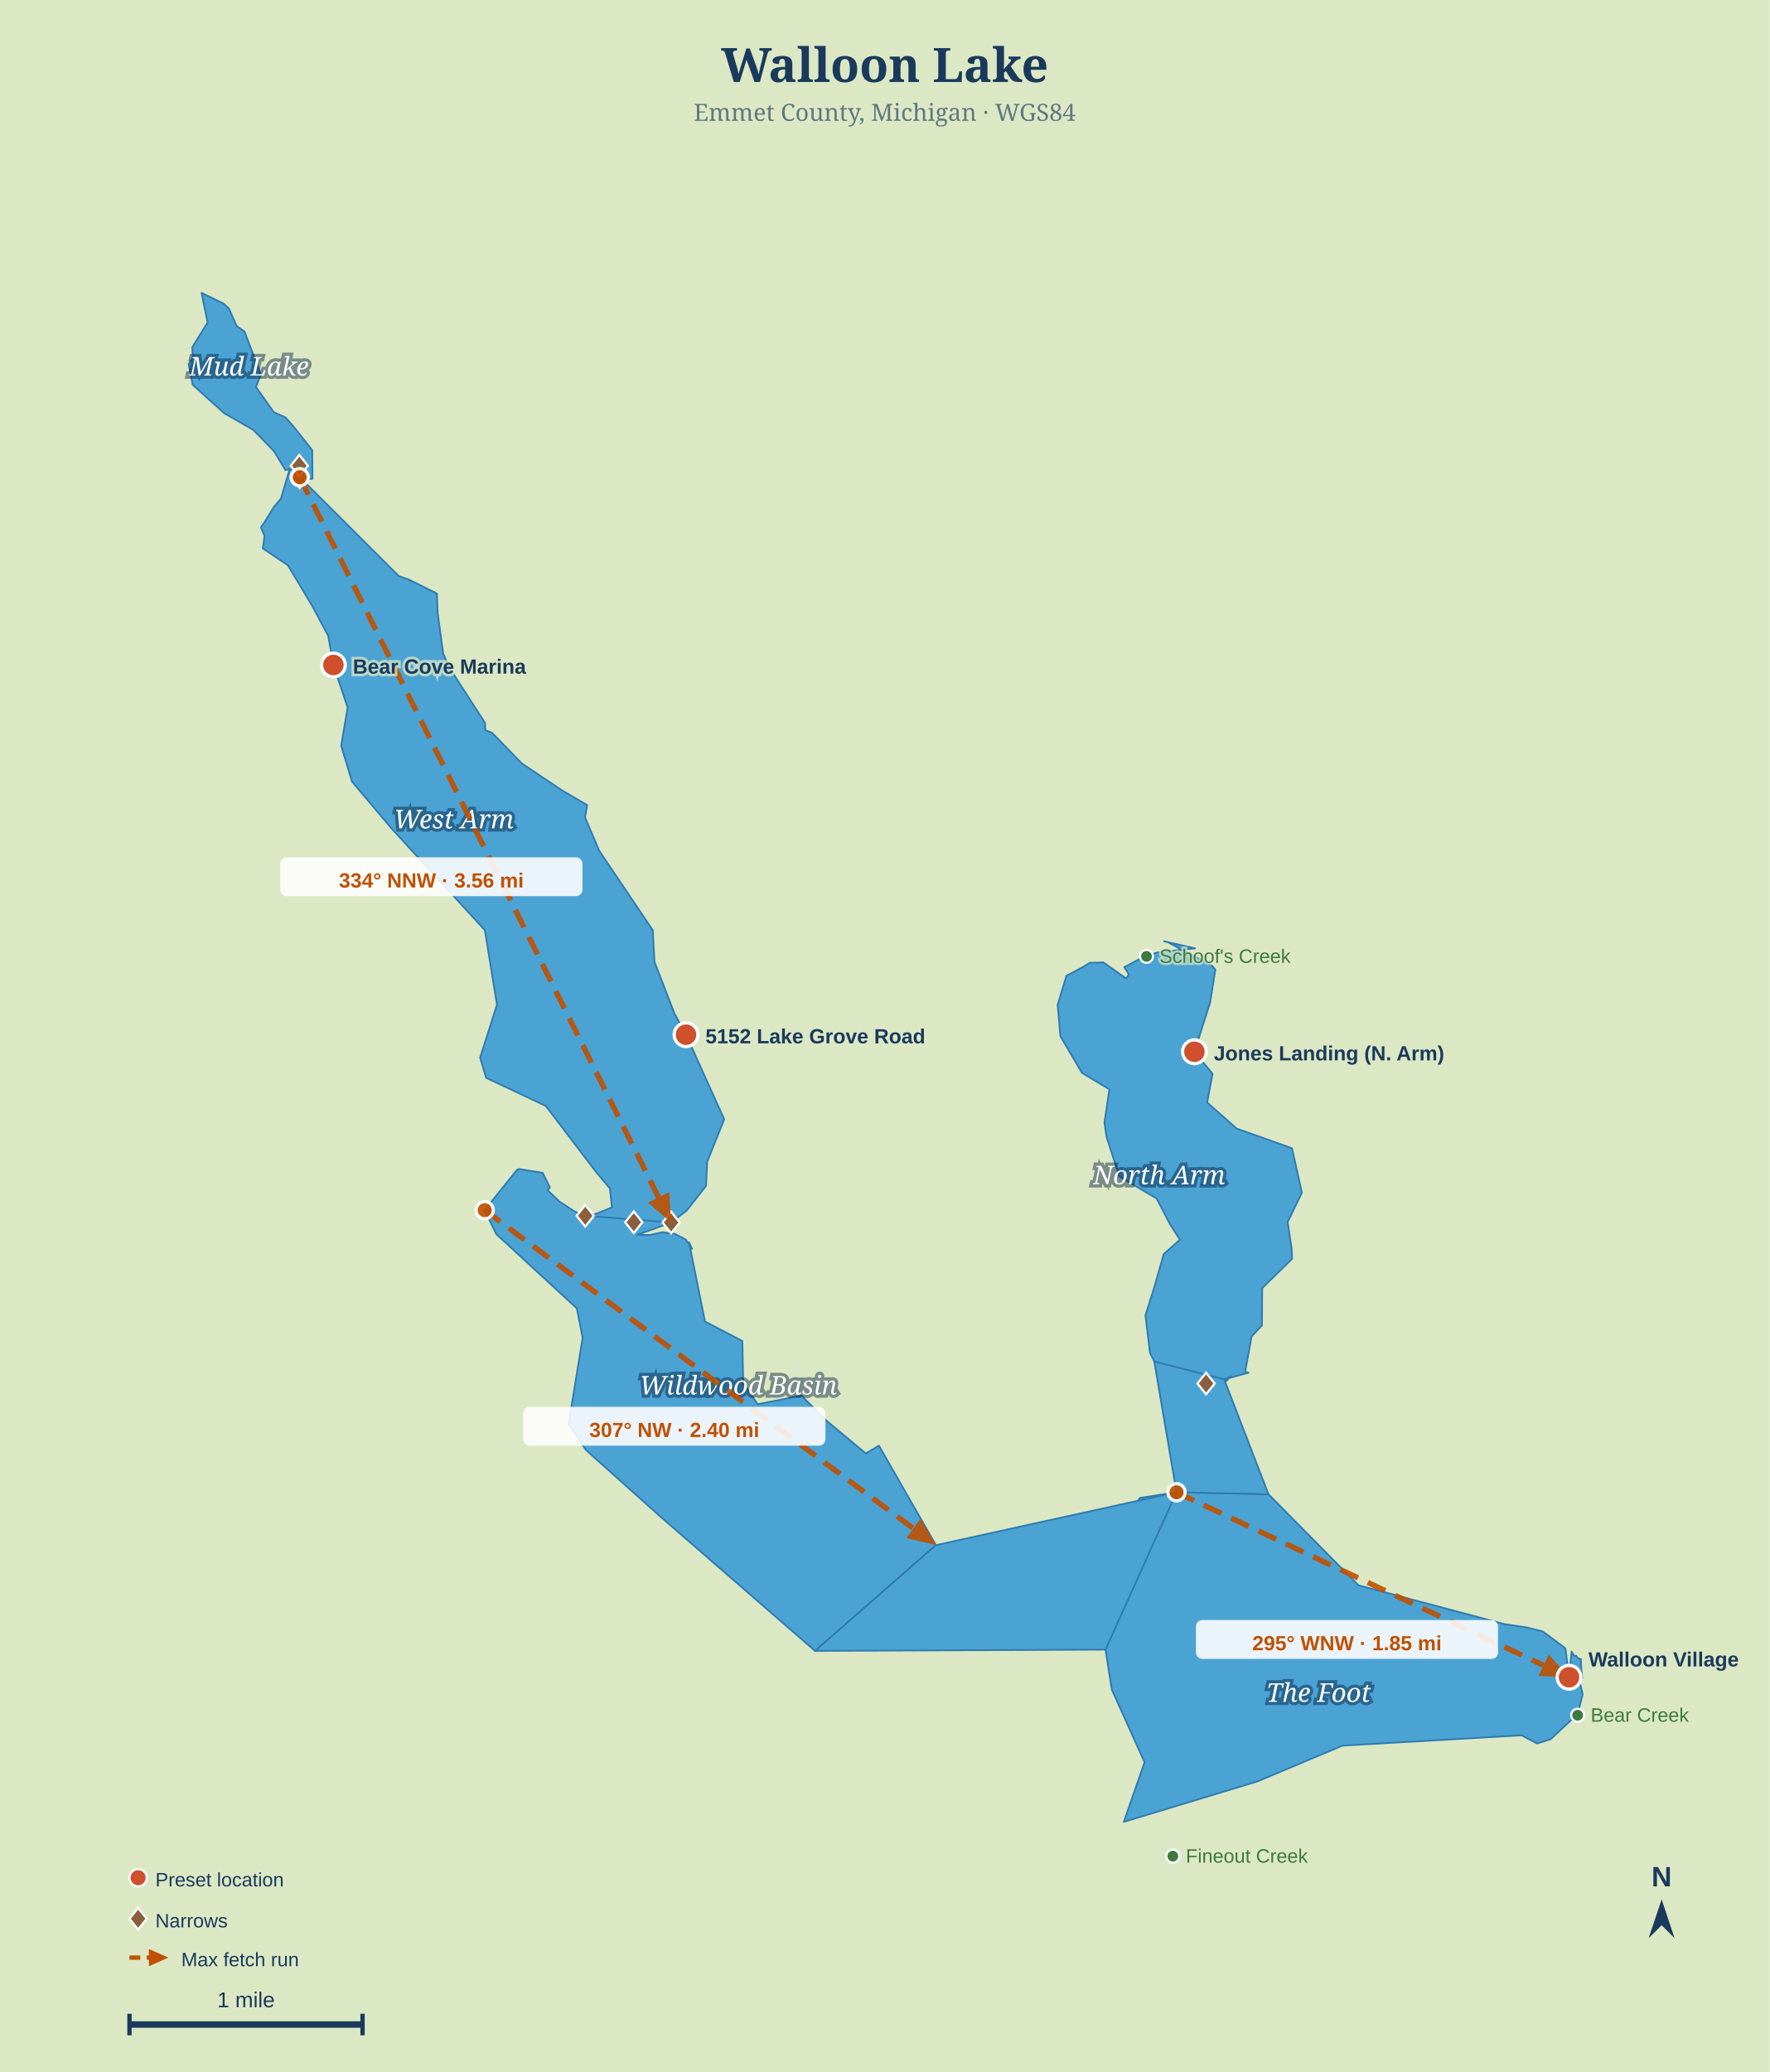
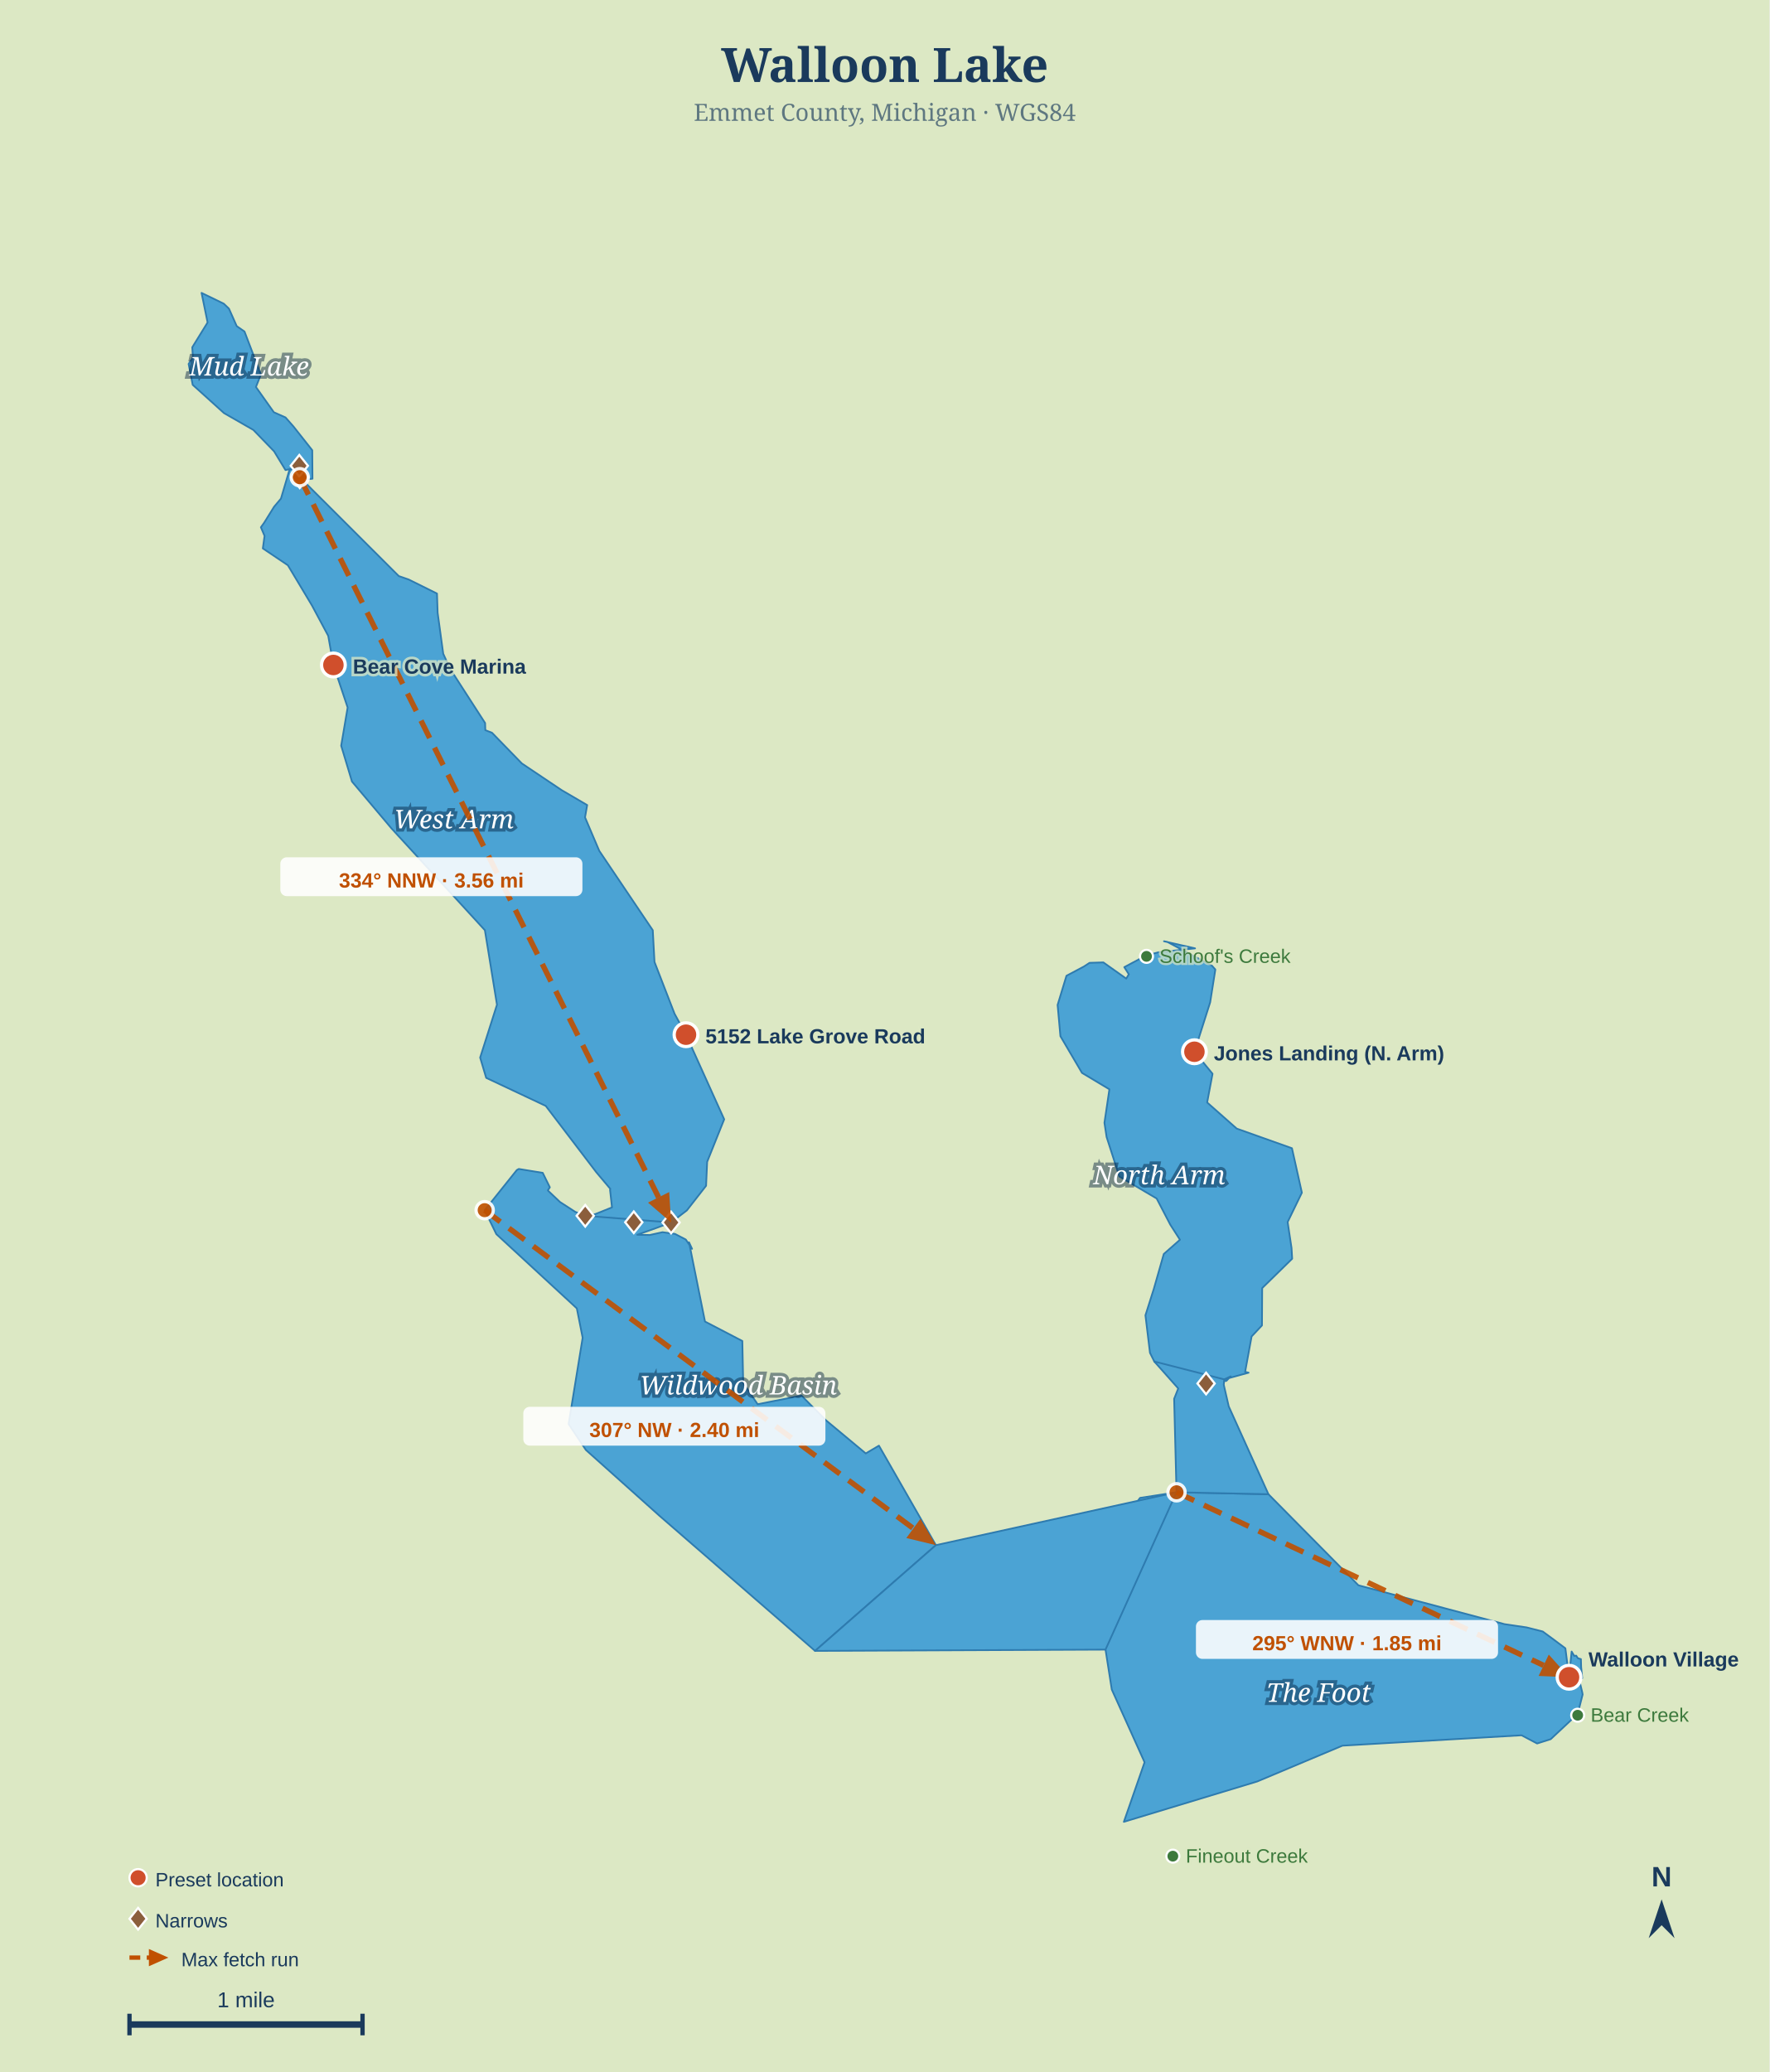
<svg xmlns="http://www.w3.org/2000/svg" width="820" height="960" viewBox="0 0 820 960">
  <rect width="820" height="960" fill="#dce8c4" />
  <polygon id="mud_lake" points="141.2,222.2 144.8,221.8 144.7,208.6 136.0,197.6 132.3,193.4 126.9,191.0 118.6,179.3 120.9,173.5 113.3,153.6 109.7,151.1 106.1,143.0 103.7,140.7 93.4,135.7 96.2,149.4 89.1,160.9 89.4,165.7 87.4,168.6 89.3,178.3 103.8,191.4 117.4,199.2 127.0,209.1 132.3,217.8 138.6,216.4 134.9,219.0" fill="#4BA3D4" stroke="#2E7BAF" stroke-width="0.8" stroke-linejoin="round" />
  <polygon id="west_arm" points="311.0,566.4 318.3,560.8 327.2,549.4 327.7,538.3 335.6,518.6 317.9,479.4 312.6,469.7 303.3,445.7 302.5,431.0 277.7,394.2 271.1,378.7 272.1,373.0 260.3,366.1 241.8,353.7 228.0,339.5 224.9,338.3 224.8,335.0 208.6,309.9 205.4,302.9 202.8,283.9 202.5,275.0 189.4,268.5 184.8,266.9 138.9,221.1 138.7,215.8 134.1,217.8 130.2,231.0 127.0,234.8 122.4,242.2 120.9,244.3 122.6,248.3 121.8,254.1 133.4,261.9 144.6,280.6 152.1,294.6 154.5,308.1 161.1,327.8 158.1,345.5 163.1,362.1 181.4,383.8 224.7,431.0 230.3,465.5 222.5,490.0 225.3,499.4 252.9,512.4 276.3,543.1 282.8,550.8 282.7,551.3 283.6,559.4 275.9,562.5 271.6,563.5 271.2,563.3 293.7,566.3" fill="#4BA3D4" stroke="#2E7BAF" stroke-width="0.8" stroke-linejoin="round" />
-   <polygon id="north_arm" points="540.9,436.4 539.4,436.1 553.8,439.4 536.9,441.2 531.1,442.7 521.0,448.1 523.1,451.4 521.9,453.4 511.3,445.9 504.9,446.1 502.3,447.8 494.2,452.1 490.1,465.6 491.4,480.1 501.4,497.1 514.1,504.7 511.8,520.2 512.8,526.8 518.7,545.1 536.0,555.3 542.3,567.4 546.8,574.4 539.3,581.0 534.7,597.1 530.8,609.4 532.9,626.8 534.9,630.8 539.5,634.7 544.7,638.3 549.7,640.4 546.0,643.3 544.1,648.1 558.9,641.0 569.4,651.6 567.1,641.6 563.9,640.3 568.3,639.8 570.3,637.7 567.3,639.1 578.6,636.0 577.0,635.6 580.0,619.2 584.8,614.1 584.9,596.8 598.8,583.2 598.5,578.2 596.7,566.2 603.3,552.6 598.7,532.0 573.1,522.9 559.4,510.8 561.9,497.5 553.5,487.3 560.8,464.4 563.2,449.2 561.6,447.4" fill="#4BA3D4" stroke="#2E7BAF" stroke-width="0.8" stroke-linejoin="round" />
+   <polygon id="north_arm" points="540.9,436.4 539.4,436.1 553.8,439.4 536.9,441.2 531.1,442.7 521.0,448.1 523.1,451.4 521.9,453.4 511.3,445.9 504.9,446.1 502.3,447.8 494.2,452.1 490.1,465.6 491.4,480.1 501.4,497.1 514.1,504.7 511.8,520.2 512.8,526.8 518.7,545.1 536.0,555.3 542.3,567.4 546.8,574.4 539.3,581.0 534.7,597.1 530.8,609.4 532.9,626.8 534.9,630.8 539.5,634.7 544.7,638.3 549.7,640.4 558.9,641.0 563.9,640.3 568.3,639.8 570.3,637.7 567.3,639.1 578.6,636.0 577.0,635.6 580.0,619.2 584.8,614.1 584.9,596.8 598.8,583.2 598.5,578.2 596.7,566.2 603.3,552.6 598.7,532.0 573.1,522.9 559.4,510.8 561.9,497.5 553.5,487.3 560.8,464.4 563.2,449.2 561.6,447.4" fill="#4BA3D4" stroke="#2E7BAF" stroke-width="0.8" stroke-linejoin="round" />
  <polygon id="the_foot" points="727.1,777.1 725.4,763.7 721.0,760.4 714.9,755.9 707.4,754.0 697.2,752.5 629.5,734.5 587.8,692.3 545.2,691.4 528.3,694.0 503.9,726.8 500.9,744.9 512.3,764.3 515.2,782.8 530.4,816.5 520.8,844.1 582.6,825.4 622.1,808.8 705.1,804.0 712.3,807.8 718.6,805.8 731.1,794.1 733.4,785.1 733.2,784.0 731.8,778.3 733.2,777.5 732.7,772.3 732.6,768.7 731.2,768.3 730.4,767.1 729.5,767.2 728.3,765.2" fill="#4BA3D4" stroke="#2E7BAF" stroke-width="0.8" stroke-linejoin="round" />
  <polygon id="wildwood" points="311.0,566.4 304.0,569.0 295.3,572.1 301.1,572.2 307.0,570.9 312.8,571.7 317.8,574.3 320.7,578.6 319.3,575.6 326.7,612.3 344.0,621.3 344.4,640.9 351.1,650.6 371.4,646.6 382.7,658.0 401.2,673.4 407.3,669.8 433.7,715.9 377.7,764.9 305.6,702.3 271.5,671.8 263.5,659.8 270.0,619.8 267.3,606.2 230.0,571.8 224.6,560.7 239.5,542.1 240.4,541.6 251.5,543.4 254.8,550.1 253.9,551.5 254.0,551.7 259.5,556.9 266.6,561.5 271.2,563.3" fill="#4BA3D4" stroke="#2E7BAF" stroke-width="0.8" stroke-linejoin="round" />
  <polygon id="channel" points="377.7,764.9 512.3,764.3 545.2,691.4 433.7,715.9" fill="#4BA3D4" stroke="#2E7BAF" stroke-width="0.8" stroke-linejoin="round" />
-   <polygon id="na_foot_connector" points="534.9,630.8 567.3,639.1 587.8,692.3 545.2,691.4" fill="#4BA3D4" stroke="#2E7BAF" stroke-width="0.8" stroke-linejoin="round" />
+   <polygon id="na_foot_connector" points="534.9,630.8 546.0,643.3 544.1,648.1 545.2,691.4 587.8,692.3 569.4,651.6 567.1,641.6 567.3,639.1" fill="#4BA3D4" stroke="#2E7BAF" stroke-width="0.8" stroke-linejoin="round" />
  <text x="115.4" y="174.0" font-family="Georgia, serif" font-size="12" font-style="italic" fill="white" stroke="rgba(0,30,60,0.45)" stroke-width="3" paint-order="stroke" text-anchor="middle">Mud Lake</text>
  <text x="210.3" y="383.8" font-family="Georgia, serif" font-size="12" font-style="italic" fill="white" stroke="rgba(0,30,60,0.45)" stroke-width="3" paint-order="stroke" text-anchor="middle">West Arm</text>
  <text x="537.2" y="548.7" font-family="Georgia, serif" font-size="12" font-style="italic" fill="white" stroke="rgba(0,30,60,0.45)" stroke-width="3" paint-order="stroke" text-anchor="middle">North Arm</text>
  <text x="611.0" y="788.5" font-family="Georgia, serif" font-size="12" font-style="italic" fill="white" stroke="rgba(0,30,60,0.45)" stroke-width="3" paint-order="stroke" text-anchor="middle">The Foot</text>
  <text x="342.1" y="646.1" font-family="Georgia, serif" font-size="12" font-style="italic" fill="white" stroke="rgba(0,30,60,0.45)" stroke-width="3" paint-order="stroke" text-anchor="middle">Wildwood Basin</text>
  <polygon points="311.0,561.4 315.0,566.4 311.0,571.4 307.0,566.4" fill="#8B5E3C" stroke="white" stroke-width="1" />
  <polygon points="271.2,558.3 275.2,563.3 271.2,568.3 267.2,563.3" fill="#8B5E3C" stroke="white" stroke-width="1" />
  <polygon points="558.9,636.0 562.9,641.0 558.9,646.0 554.9,641.0" fill="#8B5E3C" stroke="white" stroke-width="1" />
  <polygon points="138.9,216.1 142.9,221.1 138.9,226.1 134.9,221.1" fill="#8B5E3C" stroke="white" stroke-width="1" />
  <polygon points="138.7,210.8 142.7,215.8 138.7,220.8 134.7,215.8" fill="#8B5E3C" stroke="white" stroke-width="1" />
  <polygon points="293.7,561.3 297.7,566.3 293.7,571.3 289.7,566.3" fill="#8B5E3C" stroke="white" stroke-width="1" />
  <line x1="138.9" y1="221.1" x2="305.2" y2="554.8" stroke="#C05000" stroke-width="2.5" stroke-dasharray="9,5" opacity="0.9" />
  <polygon points="311.0,566.4 300.3,557.2 310.1,552.3" fill="#C05000" opacity="0.9" />
  <circle cx="138.9" cy="221.1" r="4" fill="#C05000" stroke="white" stroke-width="1.5" opacity="0.9" />
  <rect x="129.9" y="397.2" width="140" height="18" rx="3" fill="white" opacity="0.88" />
  <text x="199.9" y="411.2" text-anchor="middle" font-family="Arial, sans-serif" font-size="9.5" font-weight="bold" fill="#C05000">334° NNW  ·  3.56 mi</text>
  <line x1="224.6" y1="560.7" x2="423.3" y2="708.2" stroke="#C05000" stroke-width="2.5" stroke-dasharray="9,5" opacity="0.9" />
  <polygon points="433.7,715.9 420.0,712.6 426.5,703.7" fill="#C05000" opacity="0.9" />
  <circle cx="224.6" cy="560.7" r="4" fill="#C05000" stroke="white" stroke-width="1.5" opacity="0.9" />
  <rect x="242.5" y="651.8" width="140" height="18" rx="3" fill="white" opacity="0.88" />
  <text x="312.5" y="665.8" text-anchor="middle" font-family="Arial, sans-serif" font-size="9.5" font-weight="bold" fill="#C05000">307° NW  ·  2.40 mi</text>
  <line x1="545.2" y1="691.4" x2="715.3" y2="771.6" stroke="#C05000" stroke-width="2.5" stroke-dasharray="9,5" opacity="0.9" />
  <polygon points="727.1,777.1 713.0,776.5 717.7,766.6" fill="#C05000" opacity="0.9" />
  <circle cx="545.2" cy="691.4" r="4" fill="#C05000" stroke="white" stroke-width="1.5" opacity="0.9" />
  <rect x="554.2" y="750.6" width="140" height="18" rx="3" fill="white" opacity="0.88" />
  <text x="624.2" y="764.6" text-anchor="middle" font-family="Arial, sans-serif" font-size="9.5" font-weight="bold" fill="#C05000">295° WNW  ·  1.85 mi</text>
  <circle cx="317.9" cy="479.4" r="5.5" fill="#d04f2c" stroke="white" stroke-width="1.5" />
  <text x="326.9" y="483.4" font-family="Arial, sans-serif" font-size="9.5" font-weight="bold" fill="#1a3a5c" stroke="rgba(220,232,196,0.75)" stroke-width="2.5" paint-order="stroke">5152 Lake Grove Road</text>
  <circle cx="154.5" cy="308.1" r="5.5" fill="#d04f2c" stroke="white" stroke-width="1.5" />
  <text x="163.5" y="312.1" font-family="Arial, sans-serif" font-size="9.5" font-weight="bold" fill="#1a3a5c" stroke="rgba(220,232,196,0.75)" stroke-width="2.5" paint-order="stroke">Bear Cove Marina</text>
  <circle cx="727.1" cy="777.1" r="5.5" fill="#d04f2c" stroke="white" stroke-width="1.5" />
  <text x="736.1" y="772.1" font-family="Arial, sans-serif" font-size="9.5" font-weight="bold" fill="#1a3a5c" stroke="rgba(220,232,196,0.75)" stroke-width="2.5" paint-order="stroke">Walloon Village</text>
  <circle cx="553.5" cy="487.3" r="5.5" fill="#d04f2c" stroke="white" stroke-width="1.5" />
  <text x="562.5" y="491.3" font-family="Arial, sans-serif" font-size="9.5" font-weight="bold" fill="#1a3a5c" stroke="rgba(220,232,196,0.75)" stroke-width="2.5" paint-order="stroke">Jones Landing (N. Arm)</text>
  <circle cx="531.3" cy="443.1" r="3" fill="#3d7a3d" stroke="white" stroke-width="1" />
  <text x="537.3" y="446.1" font-family="Arial, sans-serif" font-size="9" fill="#3d7a3d" stroke="rgba(220,232,196,0.7)" stroke-width="2" paint-order="stroke">Schoof's Creek</text>
  <circle cx="543.5" cy="860.0" r="3" fill="#3d7a3d" stroke="white" stroke-width="1" />
  <text x="549.5" y="863.0" font-family="Arial, sans-serif" font-size="9" fill="#3d7a3d" stroke="rgba(220,232,196,0.7)" stroke-width="2" paint-order="stroke">Fineout Creek</text>
  <circle cx="731.1" cy="794.7" r="3" fill="#3d7a3d" stroke="white" stroke-width="1" />
  <text x="737.1" y="797.7" font-family="Arial, sans-serif" font-size="9" fill="#3d7a3d" stroke="rgba(220,232,196,0.7)" stroke-width="2" paint-order="stroke">Bear Creek</text>
  <text x="410" y="38" text-anchor="middle" font-family="Georgia, serif" font-size="22" font-weight="bold" fill="#1a3a5c">Walloon Lake</text>
  <text x="410" y="56" text-anchor="middle" font-family="Georgia, serif" font-size="11" fill="#1a3a5c" opacity="0.65">Emmet County, Michigan · WGS84</text>
  <polygon points="770,880 764,898 770,892 776,898" fill="#1a3a5c" />
  <text x="770" y="874" text-anchor="middle" font-family="Arial" font-size="13" font-weight="bold" fill="#1a3a5c">N</text>
  <line x1="60" y1="938" x2="168" y2="938" stroke="#1a3a5c" stroke-width="3" />
  <line x1="60" y1="933" x2="60" y2="943" stroke="#1a3a5c" stroke-width="2" />
  <line x1="168" y1="933" x2="168" y2="943" stroke="#1a3a5c" stroke-width="2" />
  <text x="114" y="930" text-anchor="middle" font-family="Arial" font-size="10" fill="#1a3a5c">1 mile</text>
  <circle cx="64" cy="870" r="4" fill="#d04f2c" stroke="white" stroke-width="1" />
  <text x="72" y="874" font-family="Arial" font-size="9" fill="#1a3a5c">Preset location</text>
  <polygon points="64,884 68,889 64,894 60,889" fill="#8B5E3C" stroke="white" stroke-width="1" />
  <text x="72" y="893" font-family="Arial" font-size="9" fill="#1a3a5c">Narrows</text>
  <line x1="60" y1="907" x2="74" y2="907" stroke="#C05000" stroke-width="2" stroke-dasharray="5,3" />
  <polygon points="78,907 69,903 69,911" fill="#C05000" />
  <text x="84" y="911" font-family="Arial" font-size="9" fill="#1a3a5c">Max fetch run</text>
</svg>
